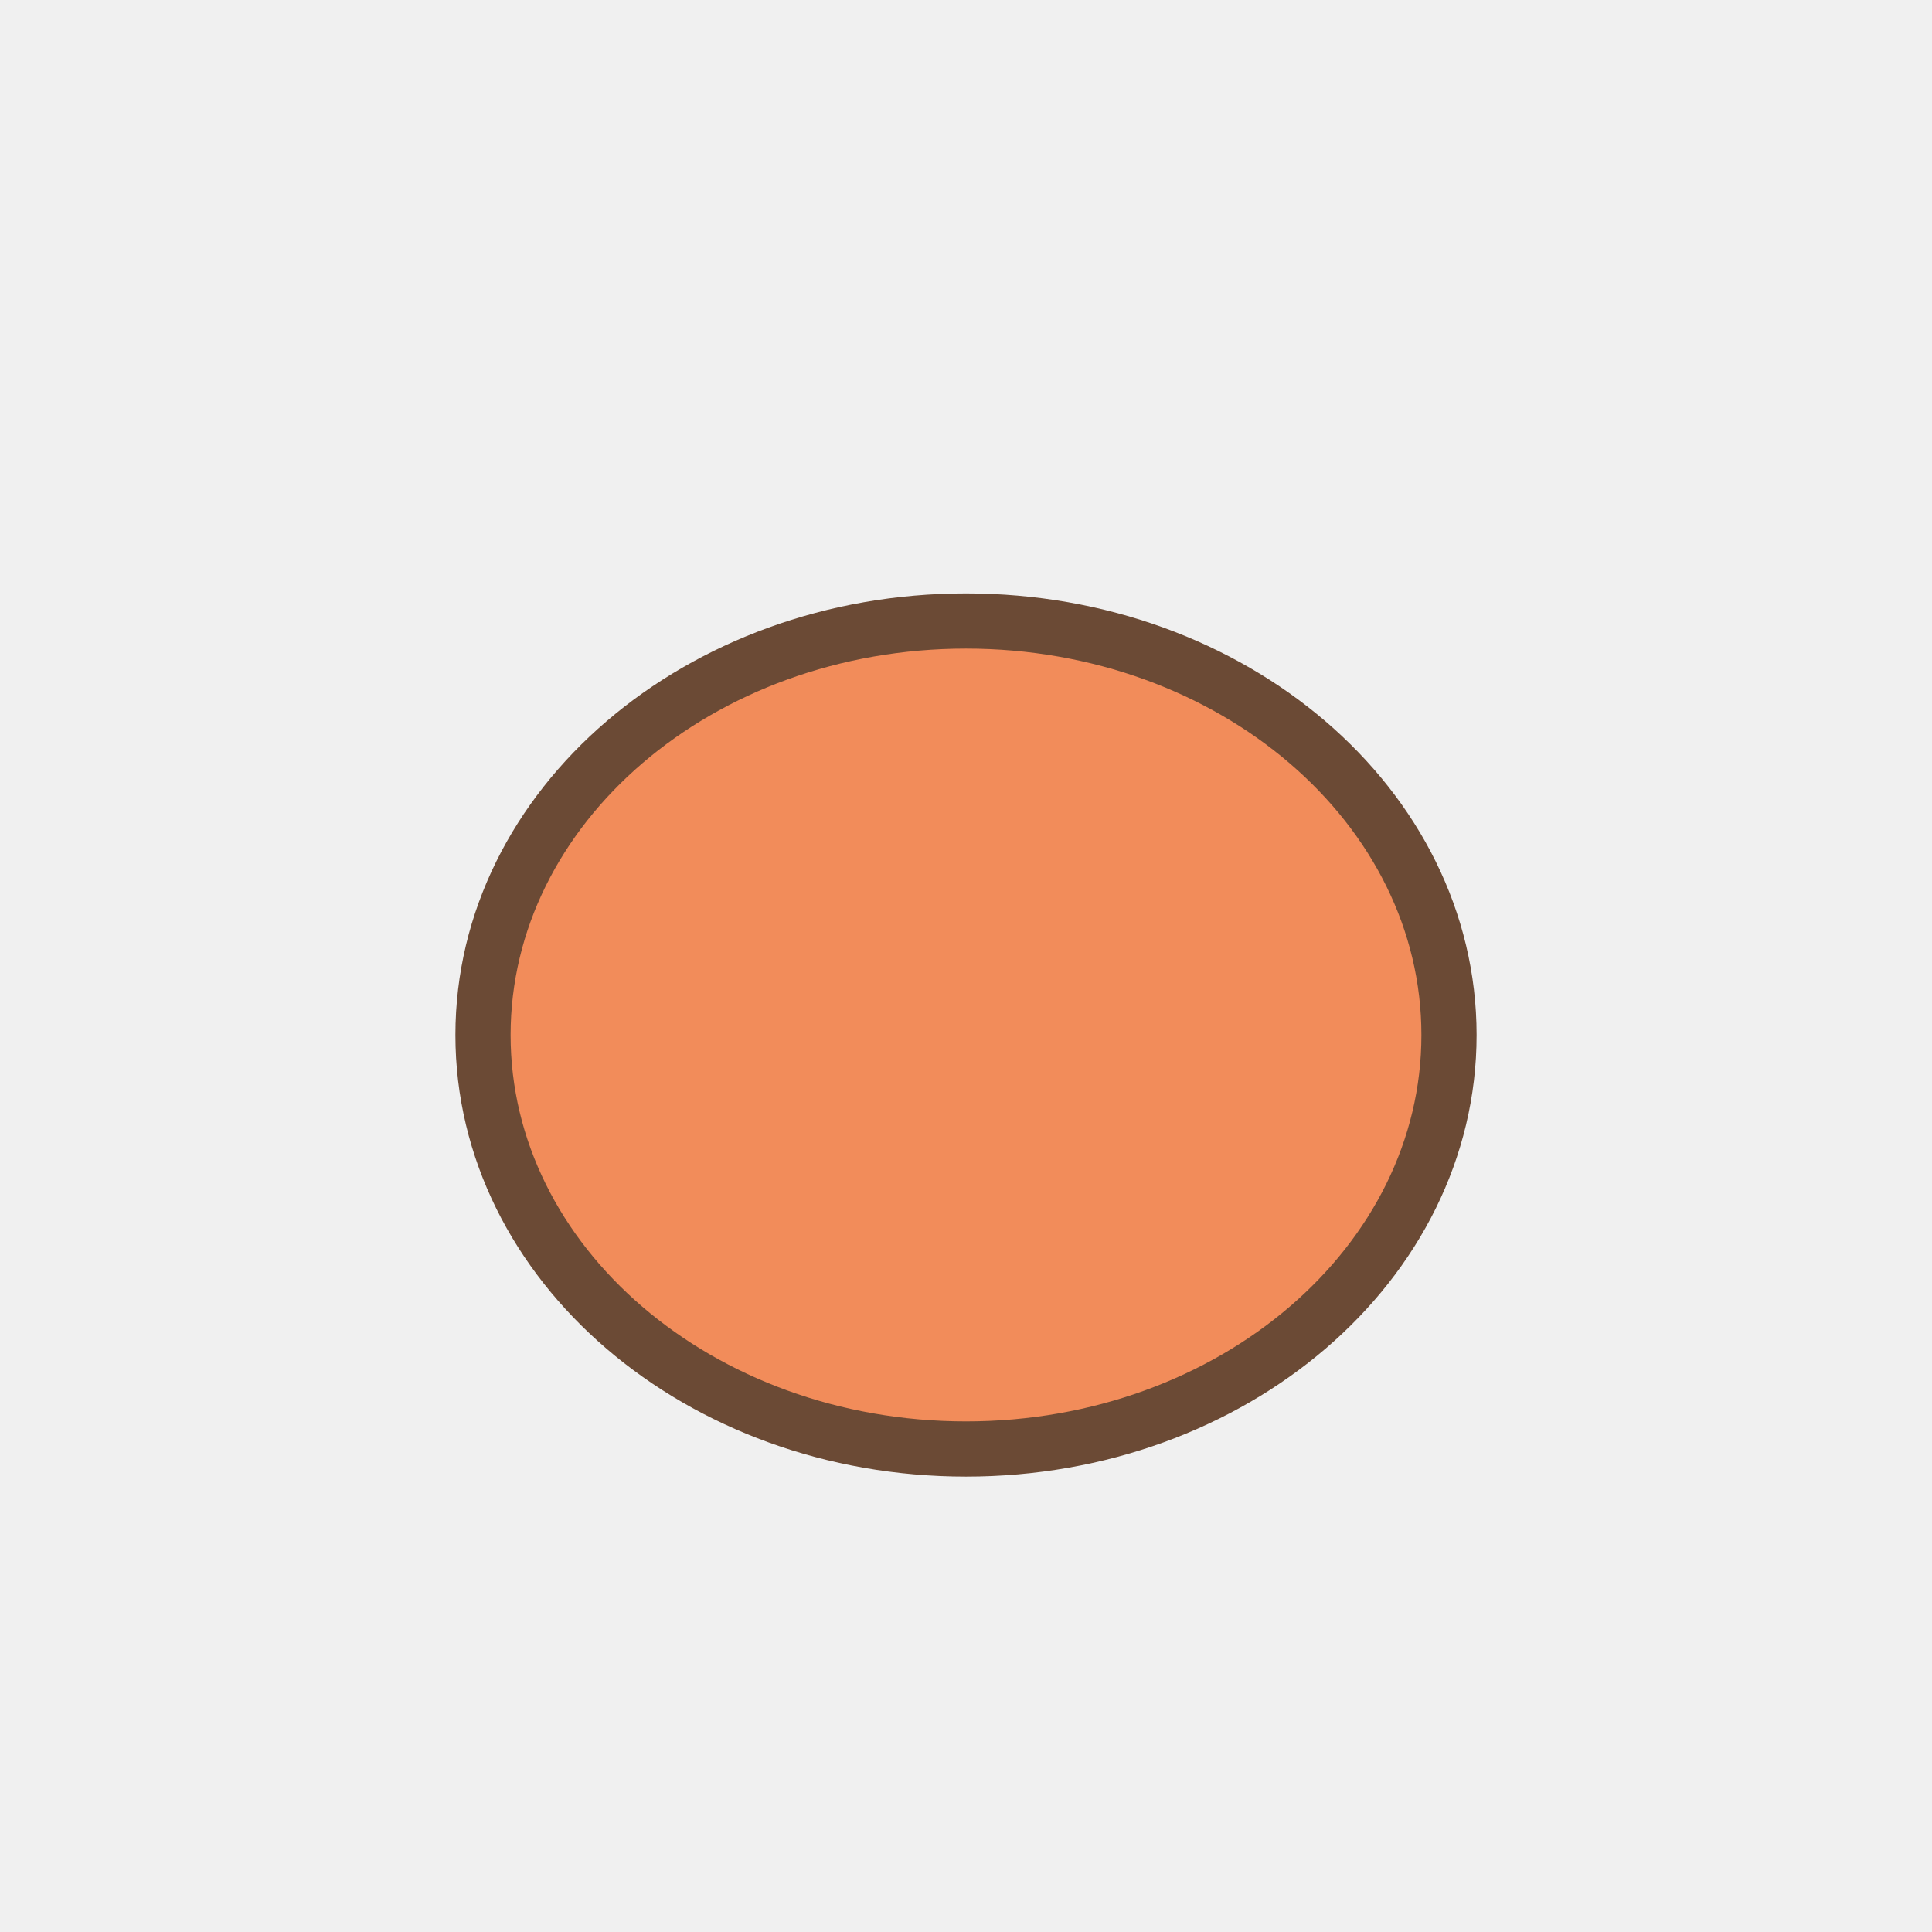
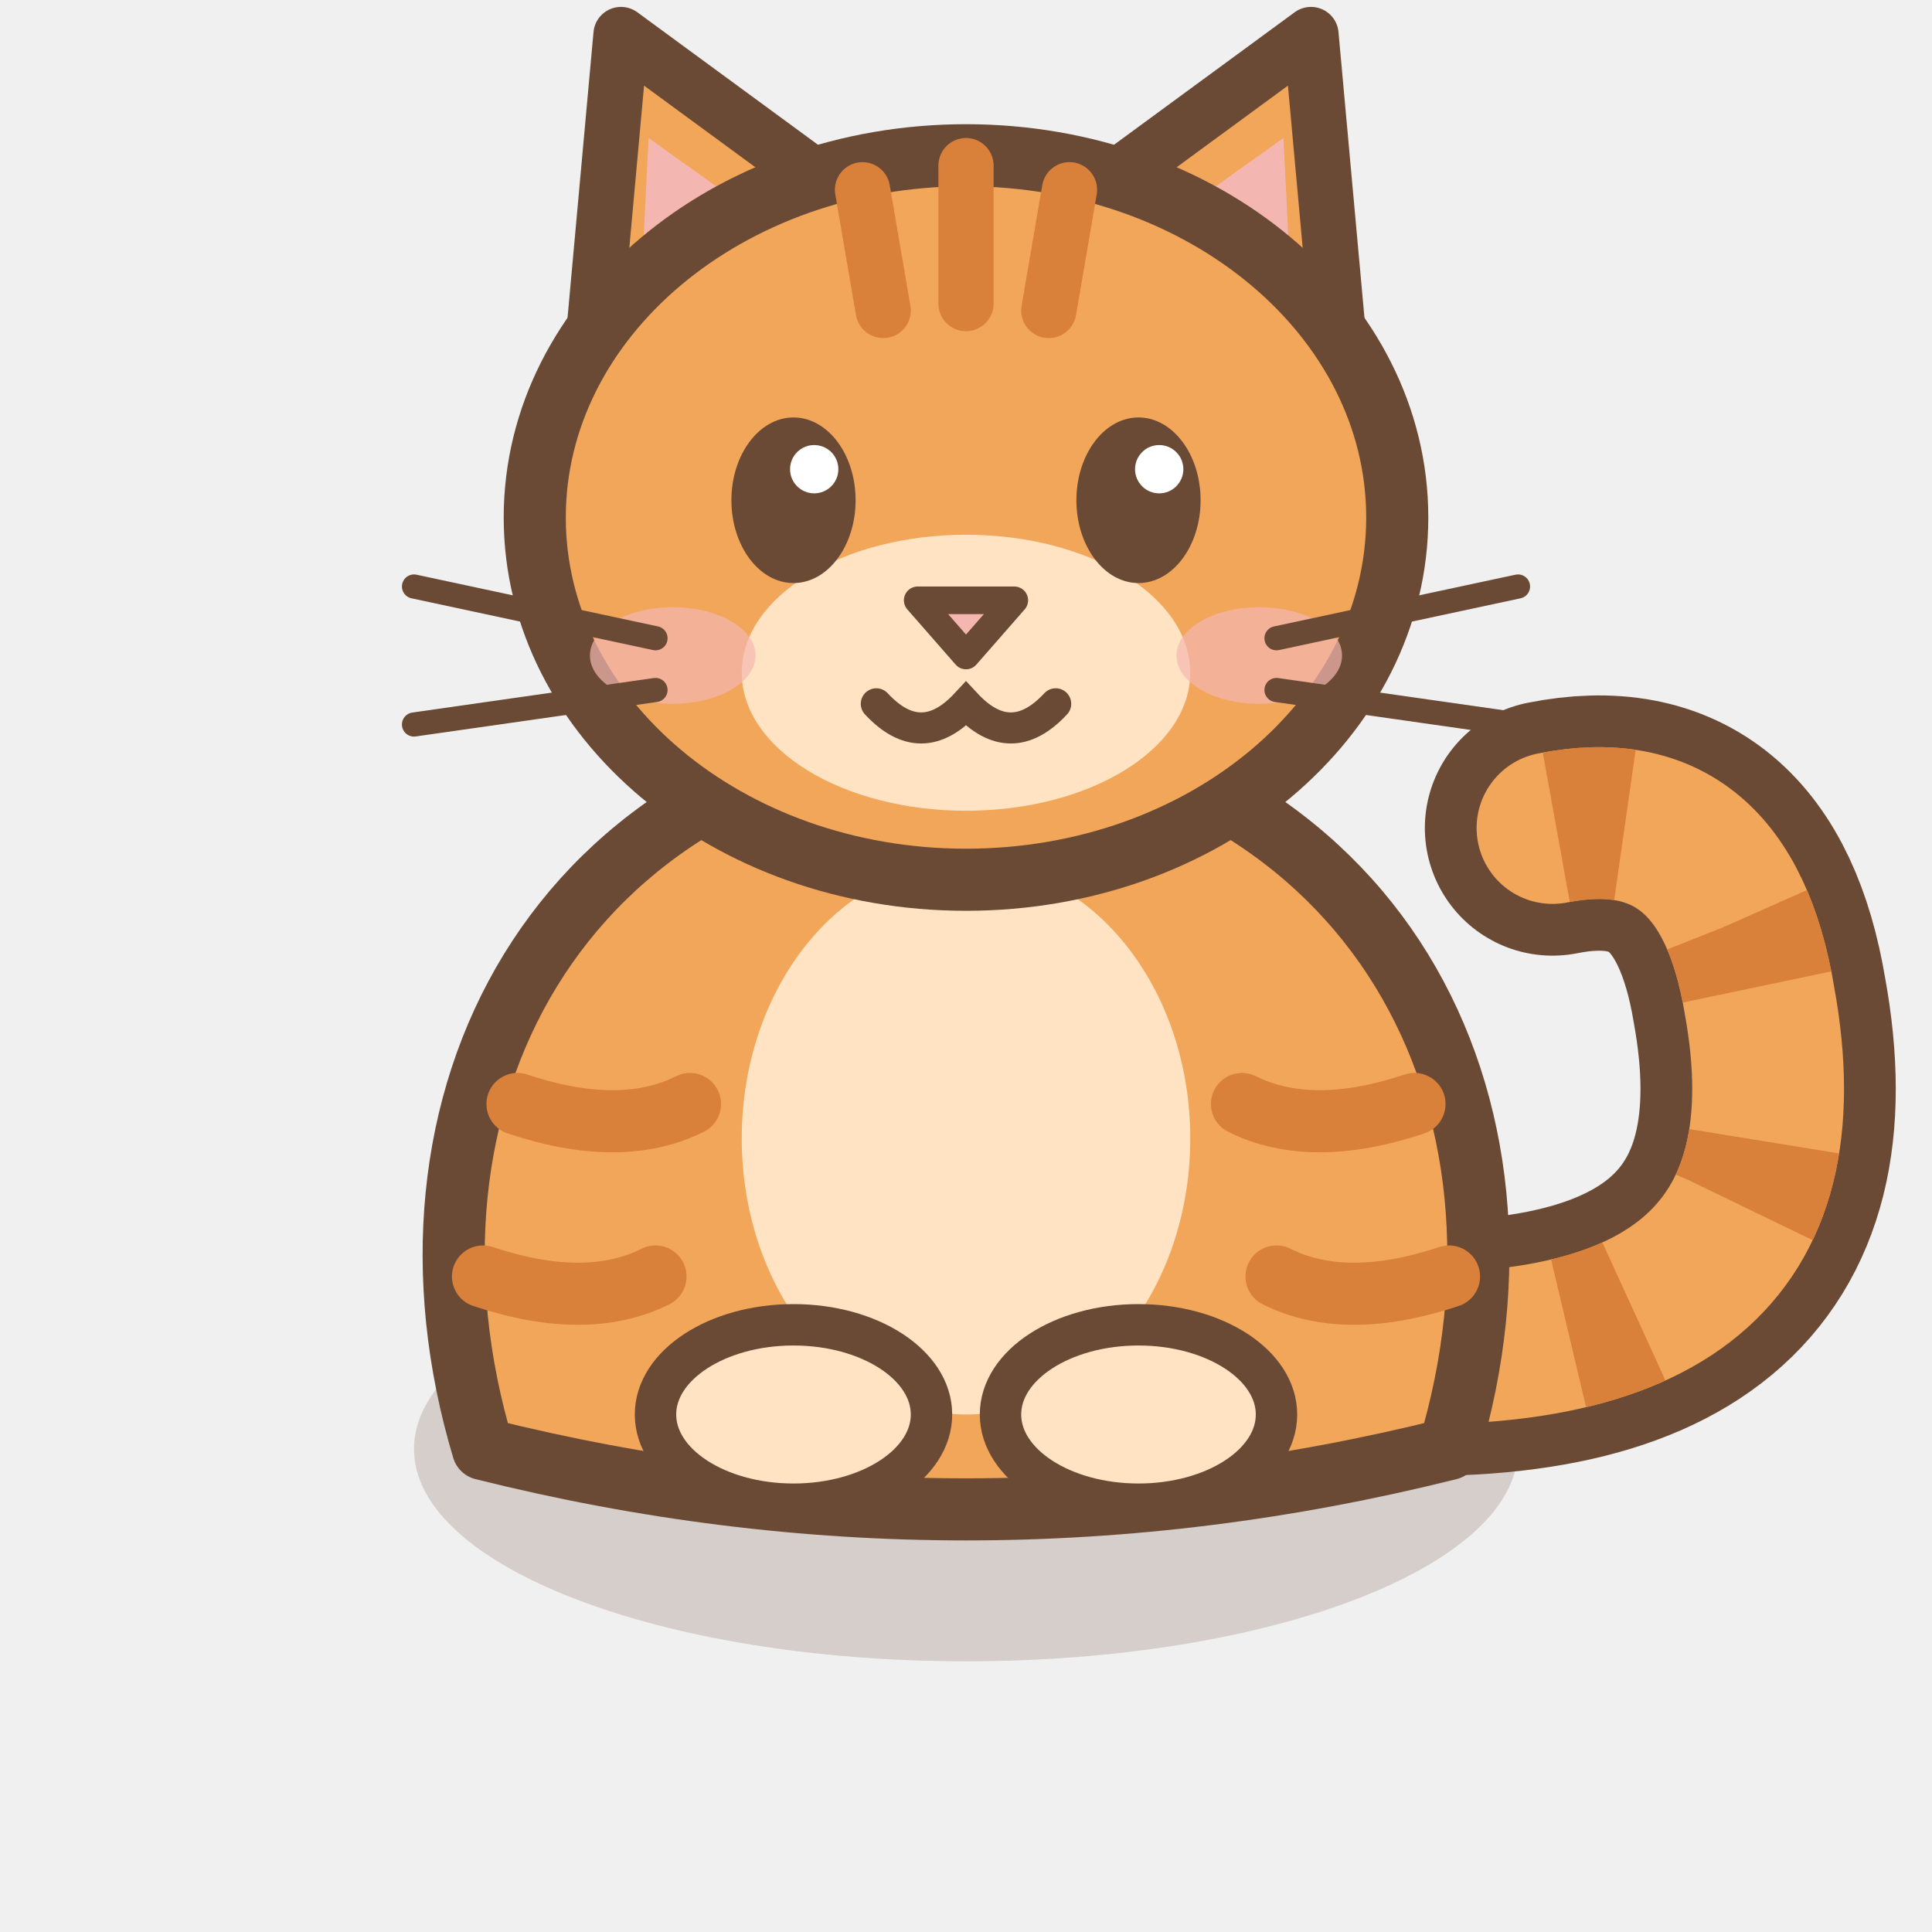
<svg xmlns="http://www.w3.org/2000/svg" width="1024" height="1024" viewBox="155.2 320.4 56 56">
  <g transform="translate(183.2 362.4)">
-     <ellipse cx="0" cy="-12" rx="14" ry="12" fill="#F28C5A" stroke="#6B4A35" stroke-width="1.6" stroke-linejoin="round" stroke-linecap="round" />
+     <ellipse cx="0" cy="0" rx="16" ry="6.154" fill="rgba(90,55,30,0.18)" />
+     <path d="M11 -3 Q25 -2 23 -13 Q22 -19 17 -18" fill="none" stroke="#6B4A35" stroke-width="7.4" stroke-linecap="round" />
+     <path d="M11 -3 Q25 -2 23 -13 Q22 -19 17 -18" fill="none" stroke="#F2A65A" stroke-width="4.4" stroke-linecap="round" />
+     <path d="M11 -3 Q25 -2 23 -13 Q22 -19 17 -18" fill="none" stroke="#D9803A" stroke-width="4.4" stroke-dasharray="2 4.5" />
+     <path d="M-14 0 C-17 -10 -12 -20 0 -21 C12 -20 17 -10 14 0 Q0 3.5 -14 0 Z" fill="#F2A65A" stroke="#6B4A35" stroke-width="1.8" stroke-linejoin="round" stroke-linecap="round" />
+     <path d="M-13 -10 q3 1 5 0 M13 -10 q-3 1 -5 0 M-14 -5 q3 1 5 0 M14 -5 q-3 1 -5 0" fill="none" stroke="#D9803A" stroke-width="1.8" stroke-linecap="round" />
+     <ellipse cx="0" cy="-9" rx="6.5" ry="8" fill="#FFE3C2" stroke="none" />
+     <ellipse cx="-5" cy="-1" rx="4" ry="2.6" fill="#FFE3C2" stroke="#6B4A35" stroke-width="1.2" stroke-linejoin="round" stroke-linecap="round" />
+     <ellipse cx="5" cy="-1" rx="4" ry="2.6" fill="#FFE3C2" stroke="#6B4A35" stroke-width="1.2" stroke-linejoin="round" stroke-linecap="round" />
+     <path d="M-11 -30 L-10 -41 L-2.5 -35.5 Z" fill="#F2A65A" stroke="#6B4A35" stroke-width="1.6" stroke-linejoin="round" stroke-linecap="round" />
+     <path d="M11 -30 L10 -41 L2.5 -35.5 Z" fill="#F2A65A" stroke="#6B4A35" stroke-width="1.6" stroke-linejoin="round" stroke-linecap="round" />
+     <path d="M-9.5 -32 L-9.2 -38 L-5 -35 Z" fill="#F4B6B0" stroke="none" />
+     <path d="M9.5 -32 L9.2 -38 L5 -35 Z" fill="#F4B6B0" stroke="none" />
+     <ellipse cx="0" cy="-27" rx="12.5" ry="10.5" fill="#F2A65A" stroke="#6B4A35" stroke-width="1.8" stroke-linejoin="round" stroke-linecap="round" />
+     <path d="M-3 -36.5 l0.6 3.5 M0 -37.2 l0 4 M3 -36.5 l-0.6 3.5" fill="none" stroke="#D9803A" stroke-width="1.6" stroke-linecap="round" />
+     <ellipse cx="0" cy="-22.5" rx="6.5" ry="4" fill="#FFE3C2" stroke="none" />
+     <ellipse cx="-5" cy="-27.5" rx="1.8" ry="2.4" fill="#6B4A35" />
+     <ellipse cx="5" cy="-27.5" rx="1.8" ry="2.4" fill="#6B4A35" />
+     <circle cx="-4.4" cy="-28.4" r="0.7" fill="#fff" />
+     <circle cx="5.6" cy="-28.4" r="0.7" fill="#fff" />
+     <ellipse cx="-8.5" cy="-23" rx="2.4" ry="1.4" fill="#F4B6B0" opacity="0.7" />
+     <ellipse cx="8.5" cy="-23" rx="2.4" ry="1.4" fill="#F4B6B0" opacity="0.7" />
+     <path d="M-1.4 -24.6 L1.4 -24.6 L0 -23 Z" fill="#F4B6B0" stroke="#6B4A35" stroke-width="0.8" stroke-linejoin="round" stroke-linecap="round" />
+     <path d="M-2.6 -21.6 q1.3 1.4 2.6 0 q1.3 1.4 2.6 0" fill="none" stroke="#6B4A35" stroke-width="0.9" stroke-linecap="round" />
+     <path d="M-9 -23.5 L-16 -25 M-9 -22 L-16 -21 M9 -23.5 L16 -25 M9 -22 L16 -21" stroke="#6B4A35" stroke-width="0.7" stroke-linecap="round" />
  </g>
</svg>
